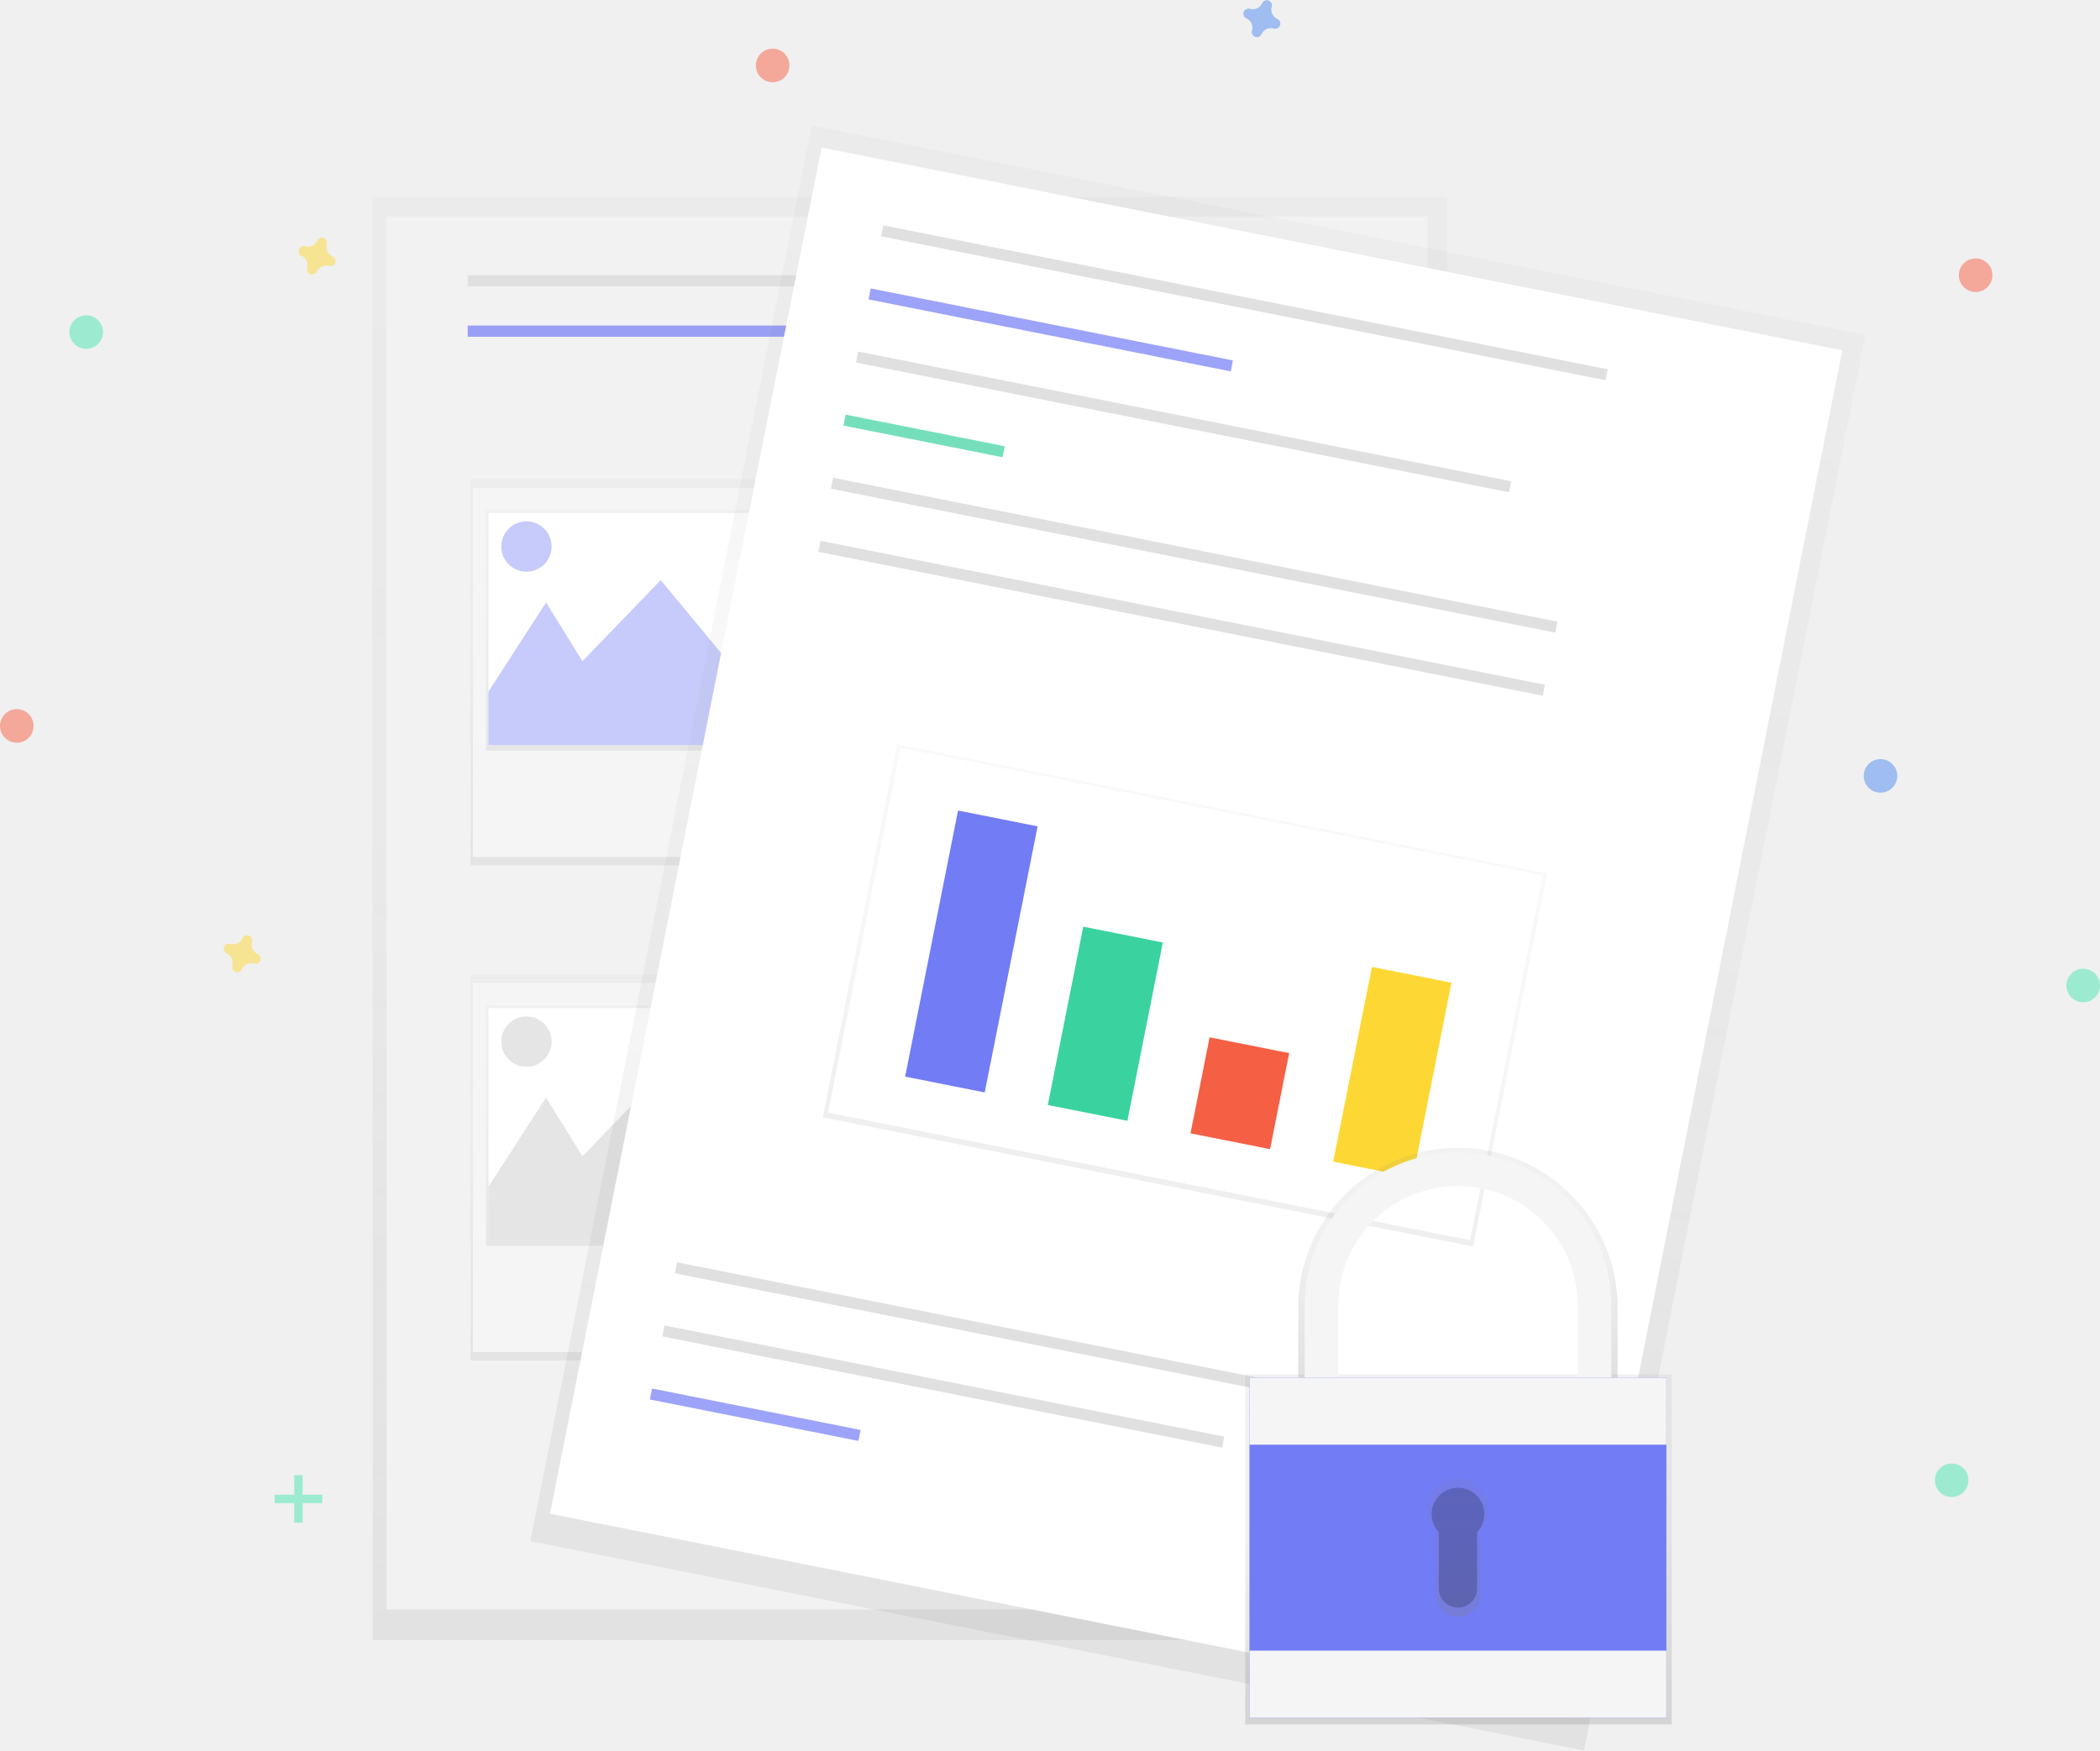
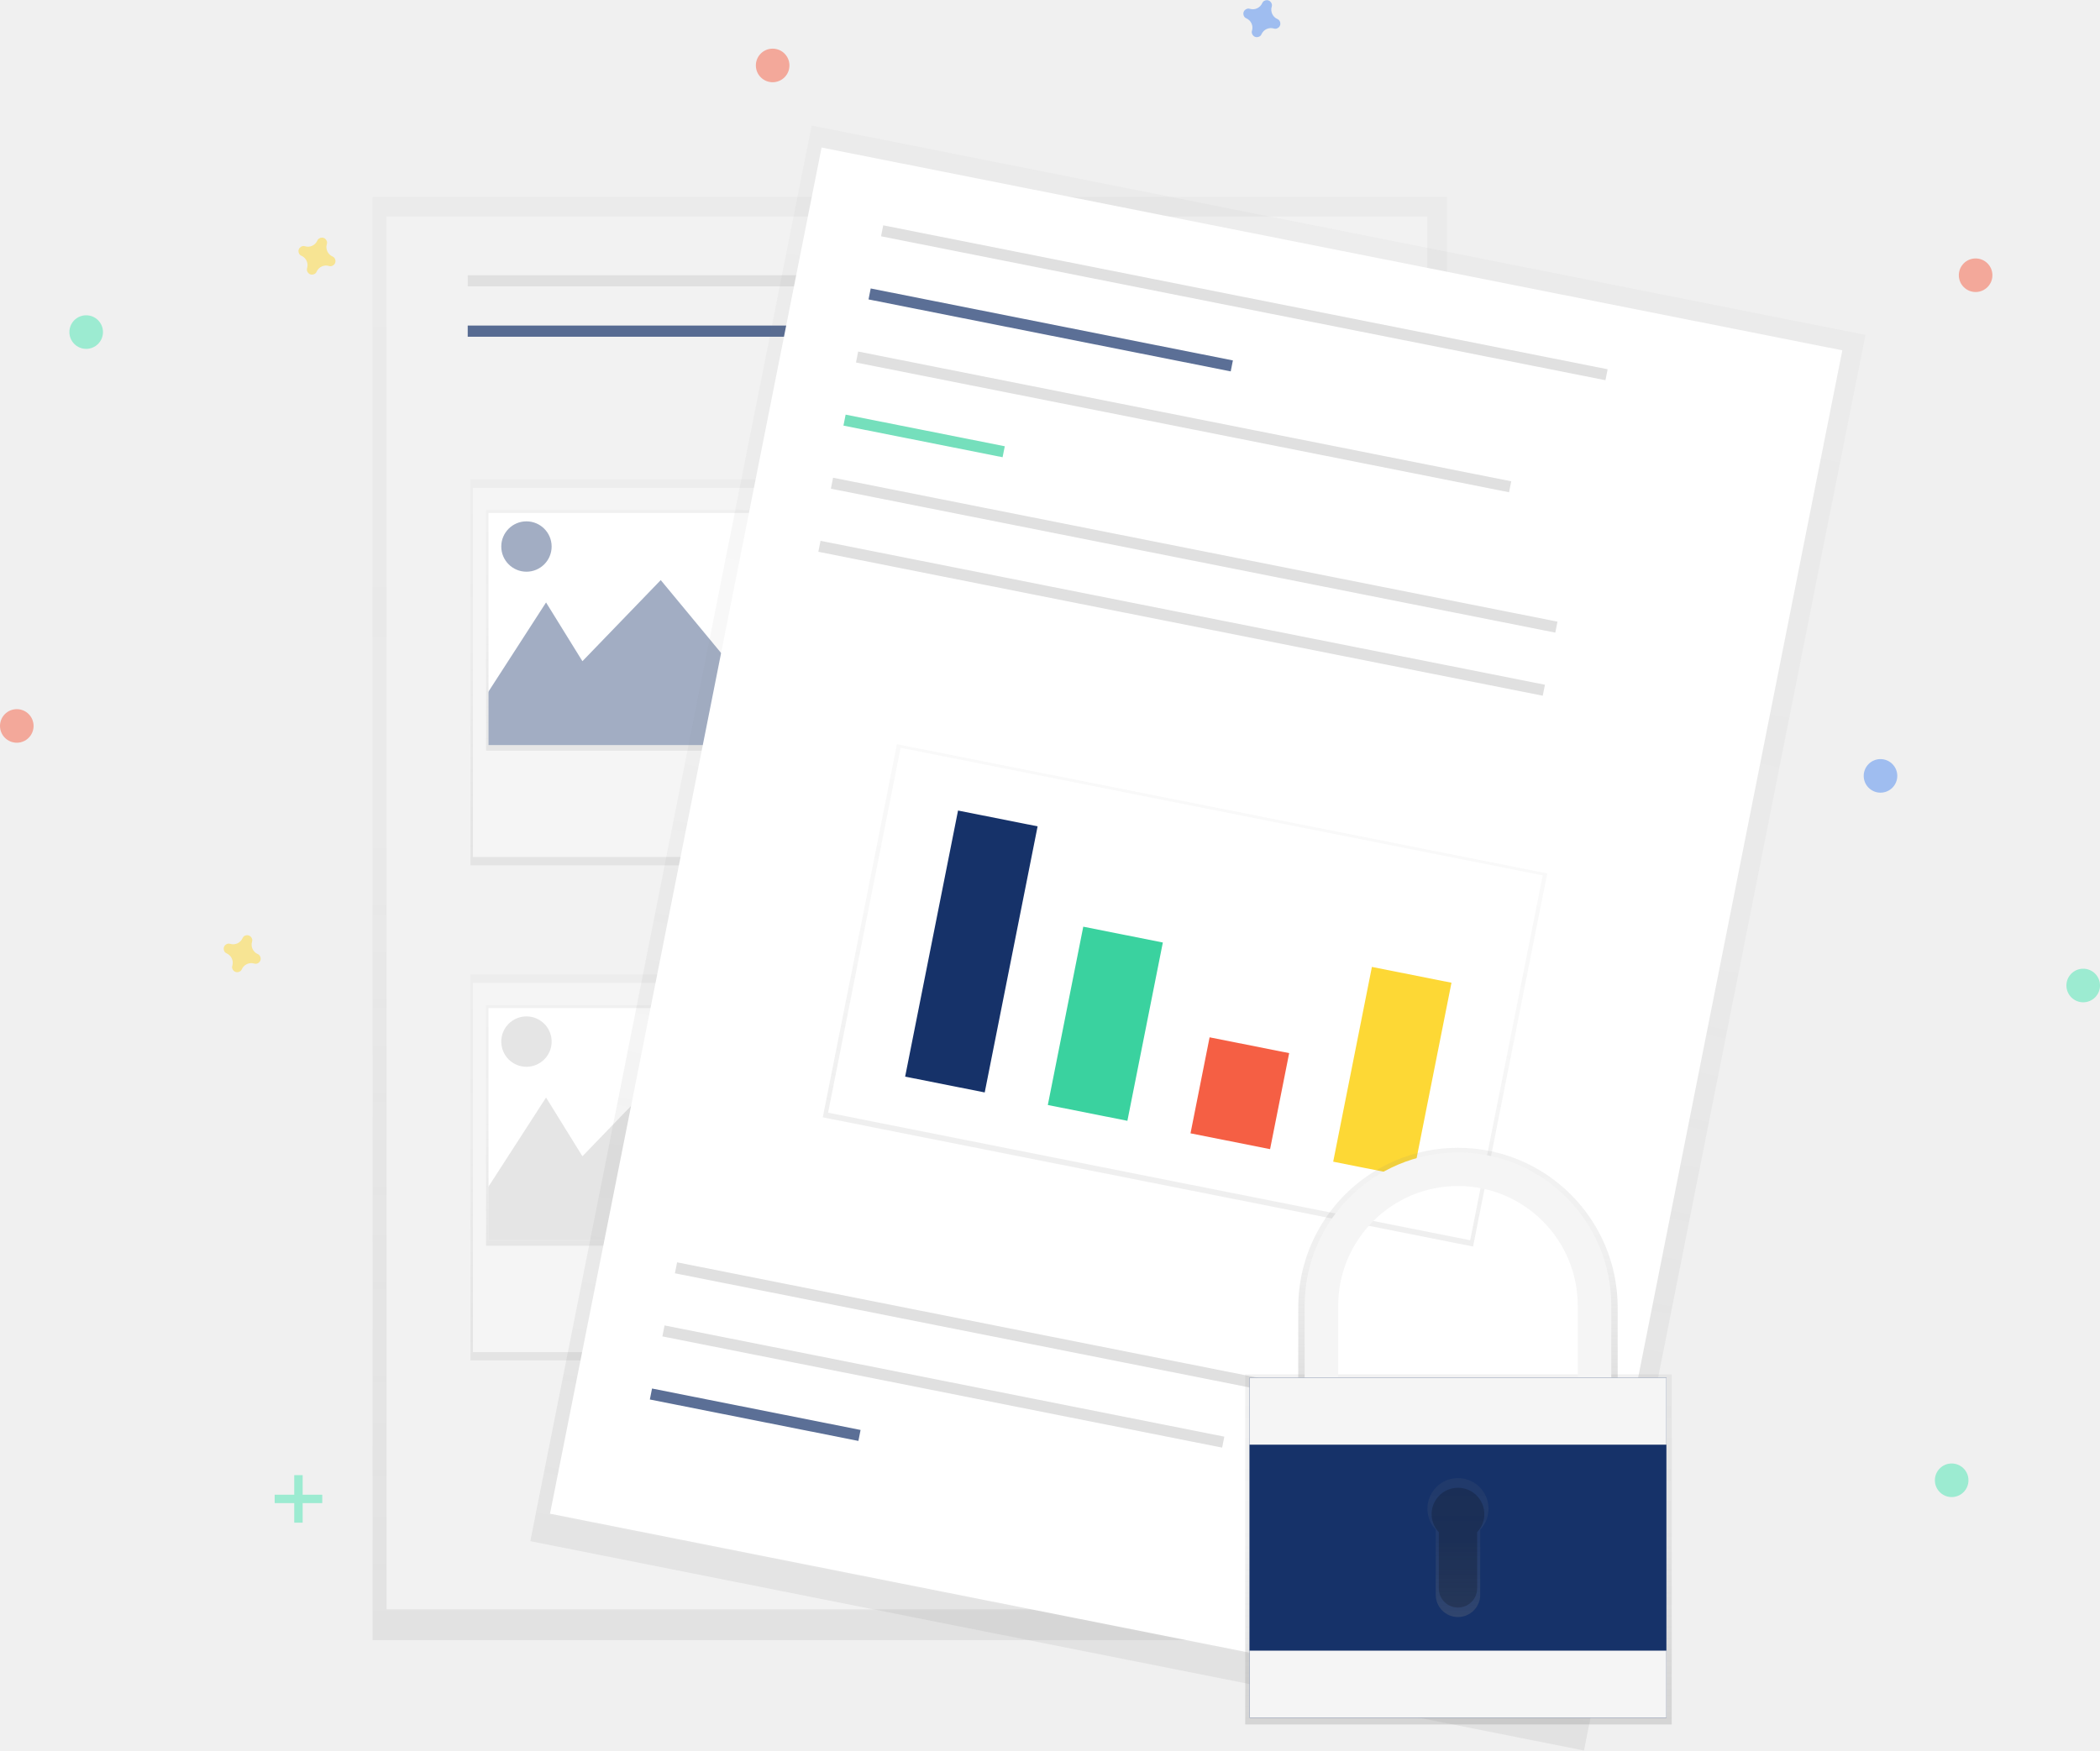
<svg xmlns="http://www.w3.org/2000/svg" xmlns:xlink="http://www.w3.org/1999/xlink" data-name="Layer 1" width="918.14" height="765.54">
  <defs>
    <linearGradient id="a" x1="397.74" y1="717.25" x2="397.74" y2="86.11" gradientUnits="userSpaceOnUse">
      <stop offset="0" stop-color="gray" stop-opacity=".25" />
      <stop offset=".54" stop-color="gray" stop-opacity=".12" />
      <stop offset="1" stop-color="gray" stop-opacity=".1" />
    </linearGradient>
    <linearGradient id="b" x1="288.88" y1="378.44" x2="288.88" y2="209.65" xlink:href="#a" />
    <linearGradient id="c" x1="288.88" y1="328.29" x2="288.88" y2="223.1" xlink:href="#a" />
    <linearGradient id="e" x1="288.88" y1="594.94" x2="288.88" y2="426.14" xlink:href="#a" />
    <linearGradient id="f" x1="288.88" y1="544.79" x2="288.88" y2="439.6" xlink:href="#a" />
    <linearGradient id="h" x1="671.57" y1="760.34" x2="671.57" y2="129.2" gradientTransform="rotate(90 651.765 457.665)" xlink:href="#a" />
    <linearGradient id="i" x1="670.96" y1="553.63" x2="670.96" y2="387.28" gradientTransform="rotate(90 648.96 480.55)" xlink:href="#a" />
    <linearGradient id="j" x1="637.66" y1="754.12" x2="637.66" y2="601.05" xlink:href="#a" />
    <linearGradient id="k" x1="778.37" y1="673.86" x2="778.37" y2="569.13" xlink:href="#a" />
    <linearGradient id="l" x1="778.37" y1="774.41" x2="778.37" y2="713.66" xlink:href="#a" />
    <clipPath id="d" transform="translate(-140.93 -67.23)">
      <path data-name="&lt;Rectangle&gt;" fill="#fff" d="M354.51 291.55h150.6v101.52h-150.6z" />
    </clipPath>
    <clipPath id="g" transform="translate(-140.93 -67.23)">
      <path data-name="&lt;Rectangle&gt;" fill="#fff" d="M354.51 508.05h150.6v101.52h-150.6z" />
    </clipPath>
  </defs>
  <path fill="url(#a)" d="M162.9 86.11h469.69v631.14H162.9z" opacity=".5" />
  <path fill="#f2f2f2" d="M169.02 94.67h455.01v609.12H169.02z" />
  <path fill="#e0e0e0" d="M204.49 120.36h156.56v4.89H204.49z" />
-   <path fill="#727cf5" opacity=".7" d="M204.49 142.37h156.56v4.89H204.49z" />
+   <path fill="#163269" opacity=".7" d="M204.49 142.37h156.56v4.89H204.49z" />
  <path fill="#e0e0e0" d="M384.29 120.36h156.56v4.89H384.29zm24.46 139.44h156.56v4.89H408.75zm3.67 13.45h156.56v4.89H412.42zm7.34 13.45h156.56v4.89H419.76zm-11.01 189.59h156.56v4.89H408.75zm3.67 13.46h156.56v4.89H412.42zm7.34 13.45h156.56v4.89H419.76z" />
  <path fill="url(#b)" d="M205.71 209.65h166.35v168.79H205.71z" opacity=".5" />
  <path fill="#f5f5f5" d="M206.76 213.32h163.72v161.45H206.76z" />
  <path fill="url(#c)" d="M212.53 223.1h152.7v105.19h-152.7z" opacity=".5" />
  <path data-name="&lt;Rectangle&gt;" fill="#fff" d="M213.58 224.32h150.6v101.52h-150.6z" />
-   <g clip-path="url(#d)" fill="#727cf5">
+   <g clip-path="url(#d)" fill="#163269">
    <path opacity=".4" d="M200.82 322.18l37.92-58.72 15.9 25.69 34.24-35.47 29.36 35.47 25.69-52.59 66.05 105.19-214.05-7.34 4.89-12.23z" />
    <circle cx="230.17" cy="239" r="11.01" opacity=".4" />
  </g>
  <path fill="url(#e)" d="M205.71 426.14h166.35v168.79H205.71z" opacity=".5" />
  <path fill="#f5f5f5" d="M206.76 429.81h163.72v161.45H206.76z" />
  <path fill="url(#f)" d="M212.53 439.6h152.7v105.19h-152.7z" opacity=".5" />
  <path data-name="&lt;Rectangle&gt;" fill="#fff" d="M213.58 440.82h150.6v101.52h-150.6z" />
  <g clip-path="url(#g)" fill="#bdbdbd">
    <path opacity=".4" d="M200.82 538.67l37.92-58.71 15.9 25.69 34.24-35.47 29.36 35.47 25.69-52.6 66.05 105.19-214.05-7.34 4.89-12.23z" />
    <circle cx="230.17" cy="455.5" r="11.01" opacity=".4" />
  </g>
  <path transform="rotate(-78.76 553.216 529.704)" fill="url(#h)" d="M349.09 242.63h631.14v469.69H349.09z" opacity=".5" />
  <path fill="#fff" d="M240.474 661.952l118.73-597.436 446.282 88.69-118.73 597.436z" />
  <path fill="#e0e0e0" d="M386.157 98.537l316.716 62.942-.953 4.796-316.716-62.941zM296.034 552.03l316.716 62.94-.953 4.797-316.716-62.942zm-5.482 27.596l244.734 48.636-.954 4.796-244.734-48.636z" />
-   <path fill="#727cf5" opacity=".7" d="M285.074 607.213l91.177 18.12-.953 4.796-91.177-18.12zm95.606-481.069l158.354 31.47-.953 4.796-158.354-31.47z" />
+   <path fill="#163269" opacity=".7" d="M285.074 607.213l91.177 18.12-.953 4.796-91.177-18.12zm95.606-481.069l158.354 31.47-.953 4.796-158.354-31.47z" />
  <path fill="#e0e0e0" d="M375.198 153.73l285.526 56.743-.953 4.797-285.526-56.743z" />
  <path fill="#3ad29f" opacity=".7" d="M369.718 181.326l69.58 13.828-.954 4.796-69.58-13.828z" />
  <path fill="#e0e0e0" d="M364.225 208.914l316.716 62.941-.953 4.796-316.717-62.94z" />
  <path transform="rotate(-78.76 547.604 554.776)" fill="url(#i)" d="M575.87 357.6h166.35v289.88H575.87z" opacity=".5" />
  <path fill="#fff" d="M393.757 327.022l280.73 55.79-31.71 159.56-280.73-55.79z" />
  <path fill="#e0e0e0" d="M358.742 236.507l316.716 62.94-.953 4.797-316.716-62.941z" />
-   <path fill="#727cf5" d="M418.862 354.455l34.79 6.914-23.125 116.365-34.79-6.914z" />
+   <path fill="#163269" d="M418.862 354.455l34.79 6.914-23.125 116.365-34.79-6.914z" />
  <path fill="#3ad29f" d="M473.615 405.25l34.79 6.914-15.497 77.975-34.79-6.914z" />
  <path fill="#f55f44" d="M528.846 453.627l34.79 6.914-8.344 41.988-34.79-6.913z" />
  <path fill="#fdd835" d="M599.81 422.843l34.79 6.913-16.926 85.175-34.79-6.914z" />
  <g opacity=".5" fill="#47e6b1">
    <path d="M128.65 645.09h3.67v20.79h-3.67z" />
    <path d="M140.89 653.65v3.67H120.1v-3.67z" />
  </g>
  <path d="M558.51 8.33a4.49 4.49 0 01-2.5-5.43 2.16 2.16 0 00.1-.5 2.25 2.25 0 00-4-1.49 2.16 2.16 0 00-.25.44 4.49 4.49 0 01-5.43 2.5 2.16 2.16 0 00-.5-.1 2.25 2.25 0 00-1.49 4 2.16 2.16 0 00.44.25 4.49 4.49 0 012.5 5.43 2.16 2.16 0 00-.1.5 2.25 2.25 0 004 1.49 2.16 2.16 0 00.25-.44 4.49 4.49 0 015.43-2.5 2.16 2.16 0 00.5.1 2.25 2.25 0 001.49-4 2.16 2.16 0 00-.44-.25z" fill="#4d8af0" opacity=".5" />
  <path d="M145.4 112.17a4.49 4.49 0 01-2.5-5.43 2.16 2.16 0 00.1-.5 2.25 2.25 0 00-4-1.49 2.16 2.16 0 00-.25.44 4.49 4.49 0 01-5.43 2.5 2.16 2.16 0 00-.5-.1 2.25 2.25 0 00-1.49 4 2.16 2.16 0 00.44.25 4.49 4.49 0 012.5 5.43 2.16 2.16 0 00-.1.5 2.25 2.25 0 004 1.49 2.16 2.16 0 00.25-.44 4.49 4.49 0 015.43-2.5 2.16 2.16 0 00.5.1 2.25 2.25 0 001.49-4 2.16 2.16 0 00-.44-.25zm-32.7 305.06a4.49 4.49 0 01-2.5-5.43 2.16 2.16 0 00.1-.5 2.25 2.25 0 00-4-1.49 2.16 2.16 0 00-.25.44 4.49 4.49 0 01-5.43 2.5 2.16 2.16 0 00-.5-.1 2.25 2.25 0 00-1.49 4 2.16 2.16 0 00.44.25 4.49 4.49 0 012.5 5.43 2.16 2.16 0 00-.1.5 2.25 2.25 0 004 1.49 2.16 2.16 0 00.25-.44 4.49 4.49 0 015.43-2.5 2.16 2.16 0 00.5.1 2.25 2.25 0 001.49-4 2.16 2.16 0 00-.44-.25z" fill="#fdd835" opacity=".5" />
  <circle cx="337.81" cy="28.62" r="7.34" fill="#f55f44" opacity=".5" />
  <circle cx="7.34" cy="317.46" r="7.34" fill="#f55f44" opacity=".5" />
  <circle cx="863.76" cy="120.36" r="7.34" fill="#f55f44" opacity=".5" />
  <circle cx="822.17" cy="339.3" r="7.34" fill="#4d8af0" opacity=".5" />
  <circle cx="37.68" cy="145.22" r="7.34" fill="#47e6b1" opacity=".5" />
  <circle cx="853.29" cy="647.34" r="7.34" fill="#47e6b1" opacity=".5" />
  <circle cx="910.8" cy="430.97" r="7.34" fill="#47e6b1" opacity=".5" />
  <path fill="url(#j)" d="M544.42 601.05H730.9v153.07H544.42z" />
  <path d="M723.82 639a54.55 54.55 0 01109.1 0v34.91h15.27V639a69.82 69.82 0 00-139.65 0v34.91h15.27z" transform="translate(-140.93 -67.23)" fill="url(#k)" />
  <path d="M585.07 571.02a52.37 52.37 0 11104.74 0v33.52h14.66v-33.52a67.03 67.03 0 00-134.06 0v33.52h14.66z" fill="#f5f5f5" />
-   <path fill="#727cf5" d="M546.32 602.45h182.24v148.73H546.32z" />
+   <path fill="#163269" d="M546.32 602.45h182.24v148.73H546.32z" />
  <path fill="#f5f5f5" d="M546.32 602.45h182.24v148.73H546.32z" />
-   <path fill="#727cf5" d="M546.32 631.77h182.24v90.07H546.32z" />
+   <path fill="#163269" d="M546.32 631.77h182.24v90.07H546.32z" />
  <path d="M791.73 727a13.36 13.36 0 10-23.08 9.15v28.51a9.72 9.72 0 0019.44 0v-28.48a13.3 13.3 0 003.64-9.18z" transform="translate(-140.93 -67.23)" fill="url(#l)" />
  <path d="M648.96 662.15a11.52 11.52 0 10-19.9 7.89v24.58a8.38 8.38 0 1016.76 0v-24.58a11.47 11.47 0 003.14-7.89z" opacity=".2" />
</svg>
